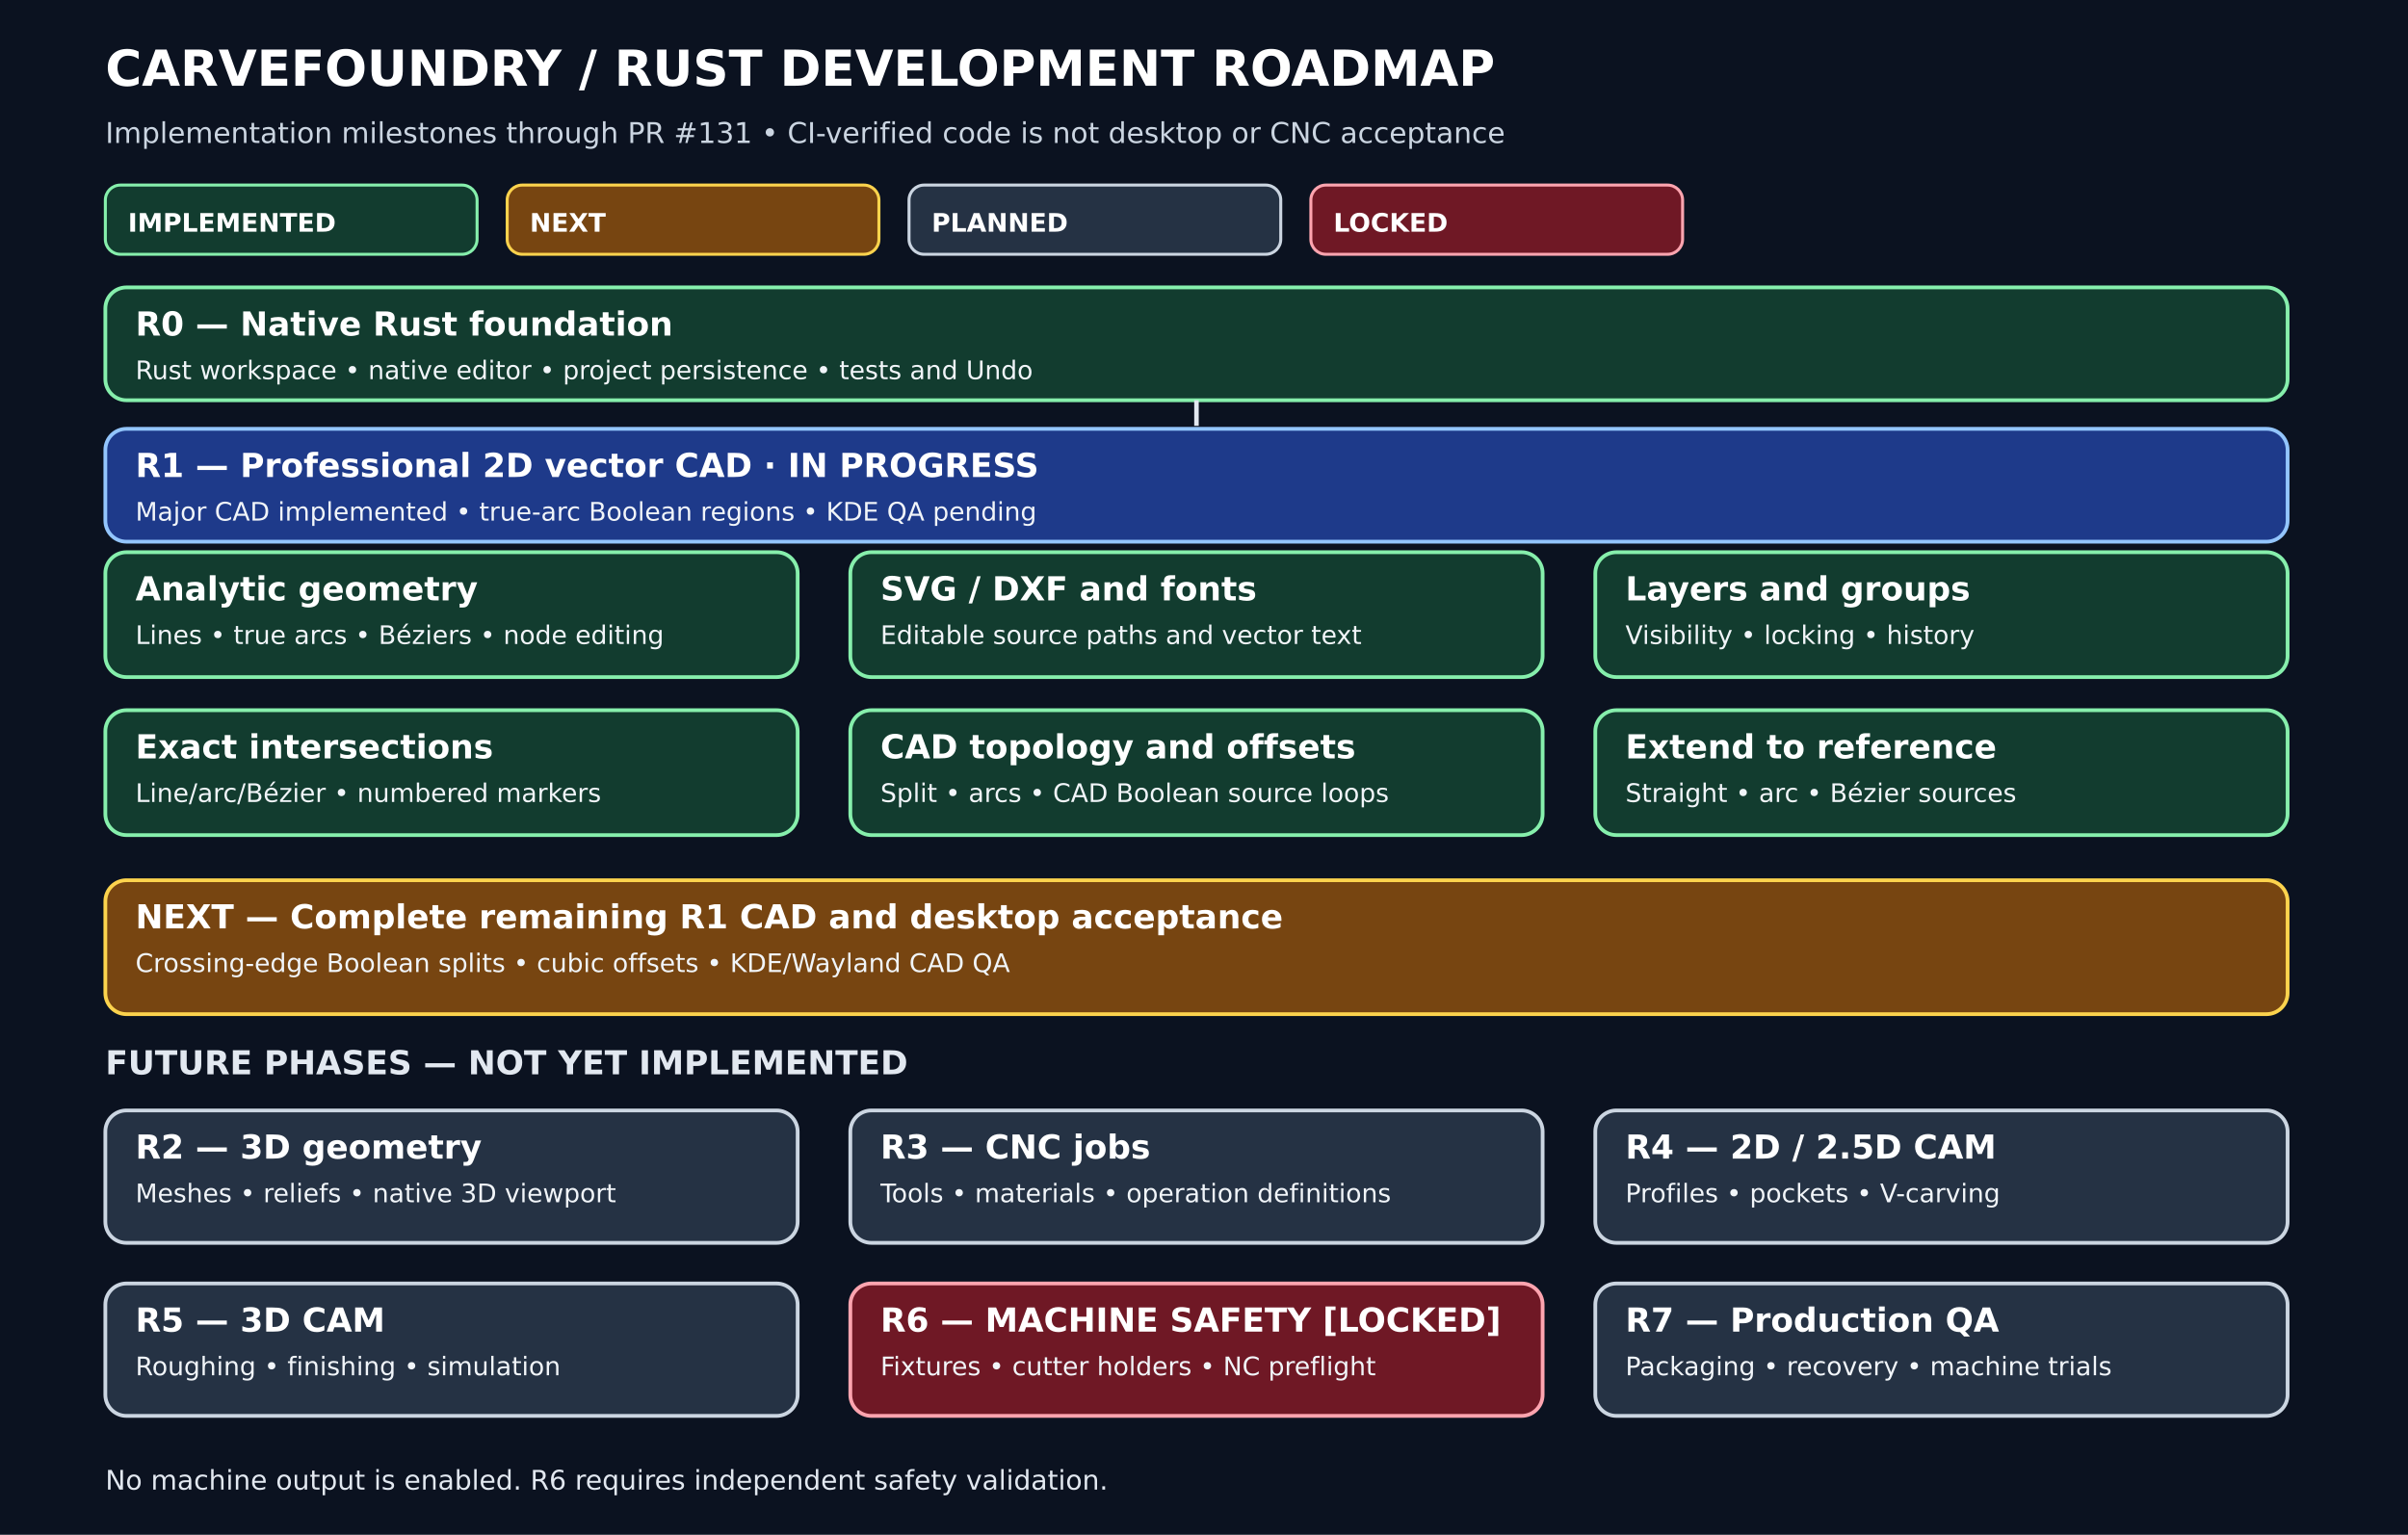
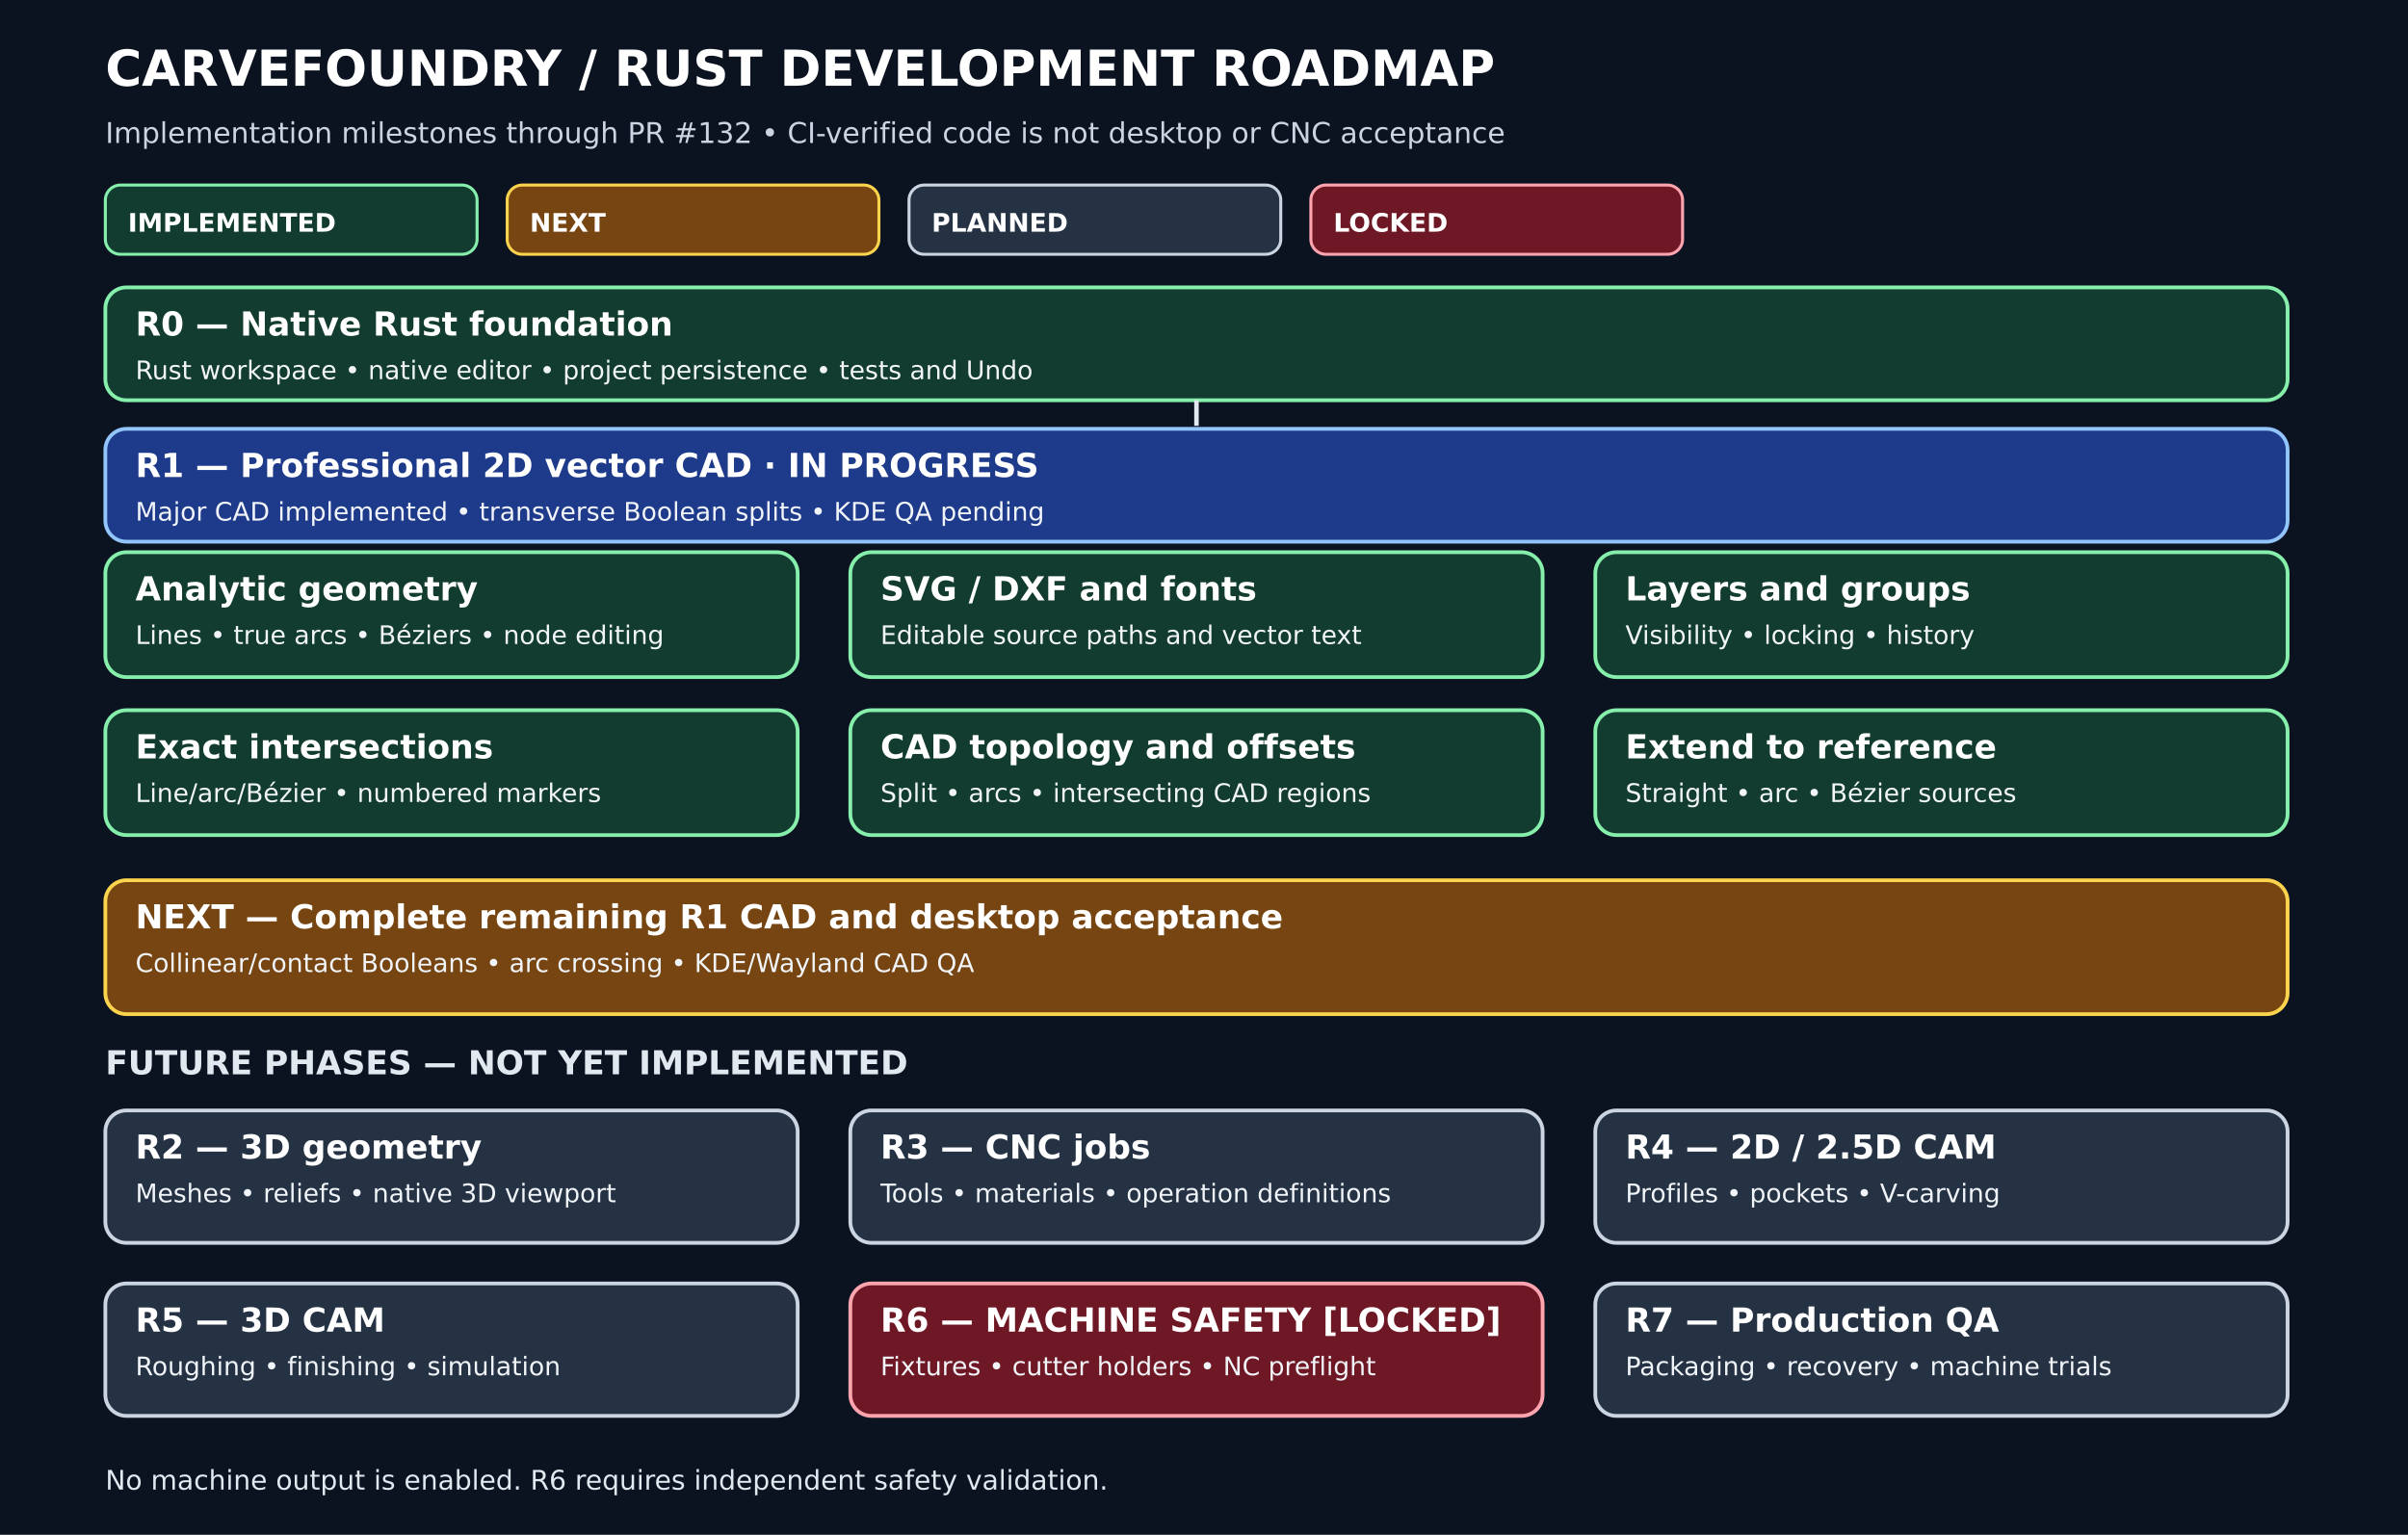
<svg xmlns="http://www.w3.org/2000/svg" width="1600" height="1020" viewBox="0 0 1600 1020" role="img" aria-labelledby="roadmap-title roadmap-desc">
  <rect width="1600" height="1020" fill="#0b1220" />
  <text x="70" y="57" fill="#ffffff" font-family="DejaVu Sans, Arial, sans-serif" font-weight="800" font-size="33">CARVEFOUNDRY  /  RUST DEVELOPMENT ROADMAP</text>
-   <text x="70" y="95" fill="#cbd5e1" font-family="DejaVu Sans, Arial, sans-serif" font-weight="500" font-size="19">Implementation milestones through PR #131  •  CI-verified code is not desktop or CNC acceptance</text>
+   <text x="70" y="95" fill="#cbd5e1" font-family="DejaVu Sans, Arial, sans-serif" font-weight="500" font-size="19">Implementation milestones through PR #132  •  CI-verified code is not desktop or CNC acceptance</text>
  <rect x="70" y="123" width="247" height="46" rx="10" fill="#123c2f" stroke="#86efac" stroke-width="2" />
  <text x="85" y="154" fill="#ffffff" font-family="DejaVu Sans, Arial, sans-serif" font-weight="700" font-size="17">IMPLEMENTED</text>
  <rect x="337" y="123" width="247" height="46" rx="10" fill="#774511" stroke="#fcd34d" stroke-width="2" />
  <text x="352" y="154" fill="#ffffff" font-family="DejaVu Sans, Arial, sans-serif" font-weight="700" font-size="17">NEXT</text>
  <rect x="604" y="123" width="247" height="46" rx="10" fill="#253244" stroke="#cbd5e1" stroke-width="2" />
  <text x="619" y="154" fill="#ffffff" font-family="DejaVu Sans, Arial, sans-serif" font-weight="700" font-size="17">PLANNED</text>
  <rect x="871" y="123" width="247" height="46" rx="10" fill="#6f1825" stroke="#fda4af" stroke-width="2" />
  <text x="886" y="154" fill="#ffffff" font-family="DejaVu Sans, Arial, sans-serif" font-weight="700" font-size="17">LOCKED</text>
  <rect x="70" y="191" width="1450" height="75" rx="14" fill="#123c2f" stroke="#86efac" stroke-width="2.5" />
  <text x="90" y="223" fill="#ffffff" font-family="DejaVu Sans, Arial, sans-serif" font-weight="700" font-size="22">R0  —  Native Rust foundation</text>
  <text x="90" y="252" fill="#f1f5f9" font-family="DejaVu Sans, Arial, sans-serif" font-weight="500" font-size="17">Rust workspace • native editor • project persistence • tests and Undo</text>
  <path d="M795 266 V283" stroke="#e2e8f0" stroke-width="3" fill="none" />
  <rect x="70" y="285" width="1450" height="75" rx="14" fill="#1e3a8a" stroke="#93c5fd" stroke-width="2.5" />
  <text x="90" y="317" fill="#ffffff" font-family="DejaVu Sans, Arial, sans-serif" font-weight="700" font-size="22">R1  —  Professional 2D vector CAD  ·  IN PROGRESS</text>
-   <text x="90" y="346" fill="#f1f5f9" font-family="DejaVu Sans, Arial, sans-serif" font-weight="500" font-size="17">Major CAD implemented • true-arc Boolean regions • KDE QA pending</text>
+   <text x="90" y="346" fill="#f1f5f9" font-family="DejaVu Sans, Arial, sans-serif" font-weight="500" font-size="17">Major CAD implemented • transverse Boolean splits • KDE QA pending</text>
  <rect x="70" y="367" width="460" height="83" rx="14" fill="#123c2f" stroke="#86efac" stroke-width="2.5" />
  <text x="90" y="399" fill="#ffffff" font-family="DejaVu Sans, Arial, sans-serif" font-weight="700" font-size="22">Analytic geometry</text>
  <text x="90" y="428" fill="#f1f5f9" font-family="DejaVu Sans, Arial, sans-serif" font-weight="500" font-size="17">Lines • true arcs • Béziers • node editing</text>
  <rect x="565" y="367" width="460" height="83" rx="14" fill="#123c2f" stroke="#86efac" stroke-width="2.5" />
  <text x="585" y="399" fill="#ffffff" font-family="DejaVu Sans, Arial, sans-serif" font-weight="700" font-size="22">SVG / DXF and fonts</text>
  <text x="585" y="428" fill="#f1f5f9" font-family="DejaVu Sans, Arial, sans-serif" font-weight="500" font-size="17">Editable source paths and vector text</text>
  <rect x="1060" y="367" width="460" height="83" rx="14" fill="#123c2f" stroke="#86efac" stroke-width="2.5" />
  <text x="1080" y="399" fill="#ffffff" font-family="DejaVu Sans, Arial, sans-serif" font-weight="700" font-size="22">Layers and groups</text>
  <text x="1080" y="428" fill="#f1f5f9" font-family="DejaVu Sans, Arial, sans-serif" font-weight="500" font-size="17">Visibility • locking • history</text>
  <rect x="70" y="472" width="460" height="83" rx="14" fill="#123c2f" stroke="#86efac" stroke-width="2.5" />
  <text x="90" y="504" fill="#ffffff" font-family="DejaVu Sans, Arial, sans-serif" font-weight="700" font-size="22">Exact intersections</text>
  <text x="90" y="533" fill="#f1f5f9" font-family="DejaVu Sans, Arial, sans-serif" font-weight="500" font-size="17">Line/arc/Bézier • numbered markers</text>
  <rect x="565" y="472" width="460" height="83" rx="14" fill="#123c2f" stroke="#86efac" stroke-width="2.5" />
  <text x="585" y="504" fill="#ffffff" font-family="DejaVu Sans, Arial, sans-serif" font-weight="700" font-size="22">CAD topology and offsets</text>
-   <text x="585" y="533" fill="#f1f5f9" font-family="DejaVu Sans, Arial, sans-serif" font-weight="500" font-size="17">Split • arcs • CAD Boolean source loops</text>
+   <text x="585" y="533" fill="#f1f5f9" font-family="DejaVu Sans, Arial, sans-serif" font-weight="500" font-size="17">Split • arcs • intersecting CAD regions</text>
  <rect x="1060" y="472" width="460" height="83" rx="14" fill="#123c2f" stroke="#86efac" stroke-width="2.5" />
  <text x="1080" y="504" fill="#ffffff" font-family="DejaVu Sans, Arial, sans-serif" font-weight="700" font-size="22">Extend to reference</text>
  <text x="1080" y="533" fill="#f1f5f9" font-family="DejaVu Sans, Arial, sans-serif" font-weight="500" font-size="17">Straight • arc • Bézier sources</text>
  <rect x="70" y="585" width="1450" height="89" rx="14" fill="#774511" stroke="#fcd34d" stroke-width="2.5" />
  <text x="90" y="617" fill="#ffffff" font-family="DejaVu Sans, Arial, sans-serif" font-weight="700" font-size="22">NEXT  —  Complete remaining R1 CAD and desktop acceptance</text>
-   <text x="90" y="646" fill="#f1f5f9" font-family="DejaVu Sans, Arial, sans-serif" font-weight="500" font-size="17">Crossing-edge Boolean splits • cubic offsets • KDE/Wayland CAD QA</text>
+   <text x="90" y="646" fill="#f1f5f9" font-family="DejaVu Sans, Arial, sans-serif" font-weight="500" font-size="17">Collinear/contact Booleans • arc crossing • KDE/Wayland CAD QA</text>
  <text x="70" y="714" fill="#e2e8f0" font-family="DejaVu Sans, Arial, sans-serif" font-weight="800" font-size="22">FUTURE PHASES  —  NOT YET IMPLEMENTED</text>
  <rect x="70" y="738" width="460" height="88" rx="14" fill="#253244" stroke="#cbd5e1" stroke-width="2.5" />
  <text x="90" y="770" fill="#ffffff" font-family="DejaVu Sans, Arial, sans-serif" font-weight="700" font-size="22">R2  —  3D geometry</text>
  <text x="90" y="799" fill="#f1f5f9" font-family="DejaVu Sans, Arial, sans-serif" font-weight="500" font-size="17">Meshes • reliefs • native 3D viewport</text>
  <rect x="565" y="738" width="460" height="88" rx="14" fill="#253244" stroke="#cbd5e1" stroke-width="2.5" />
  <text x="585" y="770" fill="#ffffff" font-family="DejaVu Sans, Arial, sans-serif" font-weight="700" font-size="22">R3  —  CNC jobs</text>
  <text x="585" y="799" fill="#f1f5f9" font-family="DejaVu Sans, Arial, sans-serif" font-weight="500" font-size="17">Tools • materials • operation definitions</text>
  <rect x="1060" y="738" width="460" height="88" rx="14" fill="#253244" stroke="#cbd5e1" stroke-width="2.5" />
  <text x="1080" y="770" fill="#ffffff" font-family="DejaVu Sans, Arial, sans-serif" font-weight="700" font-size="22">R4  —  2D / 2.5D CAM</text>
  <text x="1080" y="799" fill="#f1f5f9" font-family="DejaVu Sans, Arial, sans-serif" font-weight="500" font-size="17">Profiles • pockets • V-carving</text>
  <rect x="70" y="853" width="460" height="88" rx="14" fill="#253244" stroke="#cbd5e1" stroke-width="2.5" />
  <text x="90" y="885" fill="#ffffff" font-family="DejaVu Sans, Arial, sans-serif" font-weight="700" font-size="22">R5  —  3D CAM</text>
  <text x="90" y="914" fill="#f1f5f9" font-family="DejaVu Sans, Arial, sans-serif" font-weight="500" font-size="17">Roughing • finishing • simulation</text>
  <rect x="1060" y="853" width="460" height="88" rx="14" fill="#253244" stroke="#cbd5e1" stroke-width="2.5" />
  <text x="1080" y="885" fill="#ffffff" font-family="DejaVu Sans, Arial, sans-serif" font-weight="700" font-size="22">R7  —  Production QA</text>
  <text x="1080" y="914" fill="#f1f5f9" font-family="DejaVu Sans, Arial, sans-serif" font-weight="500" font-size="17">Packaging • recovery • machine trials</text>
  <rect x="565" y="853" width="460" height="88" rx="14" fill="#6f1825" stroke="#fda4af" stroke-width="2.5" />
  <text x="585" y="885" fill="#ffffff" font-family="DejaVu Sans, Arial, sans-serif" font-weight="700" font-size="22">R6  —  MACHINE SAFETY  [LOCKED]</text>
  <text x="585" y="914" fill="#f1f5f9" font-family="DejaVu Sans, Arial, sans-serif" font-weight="500" font-size="17">Fixtures • cutter holders • NC preflight</text>
  <text x="70" y="990" fill="#e2e8f0" font-family="DejaVu Sans, Arial, sans-serif" font-weight="500" font-size="18">No machine output is enabled.  R6 requires independent safety validation.</text>
</svg>
